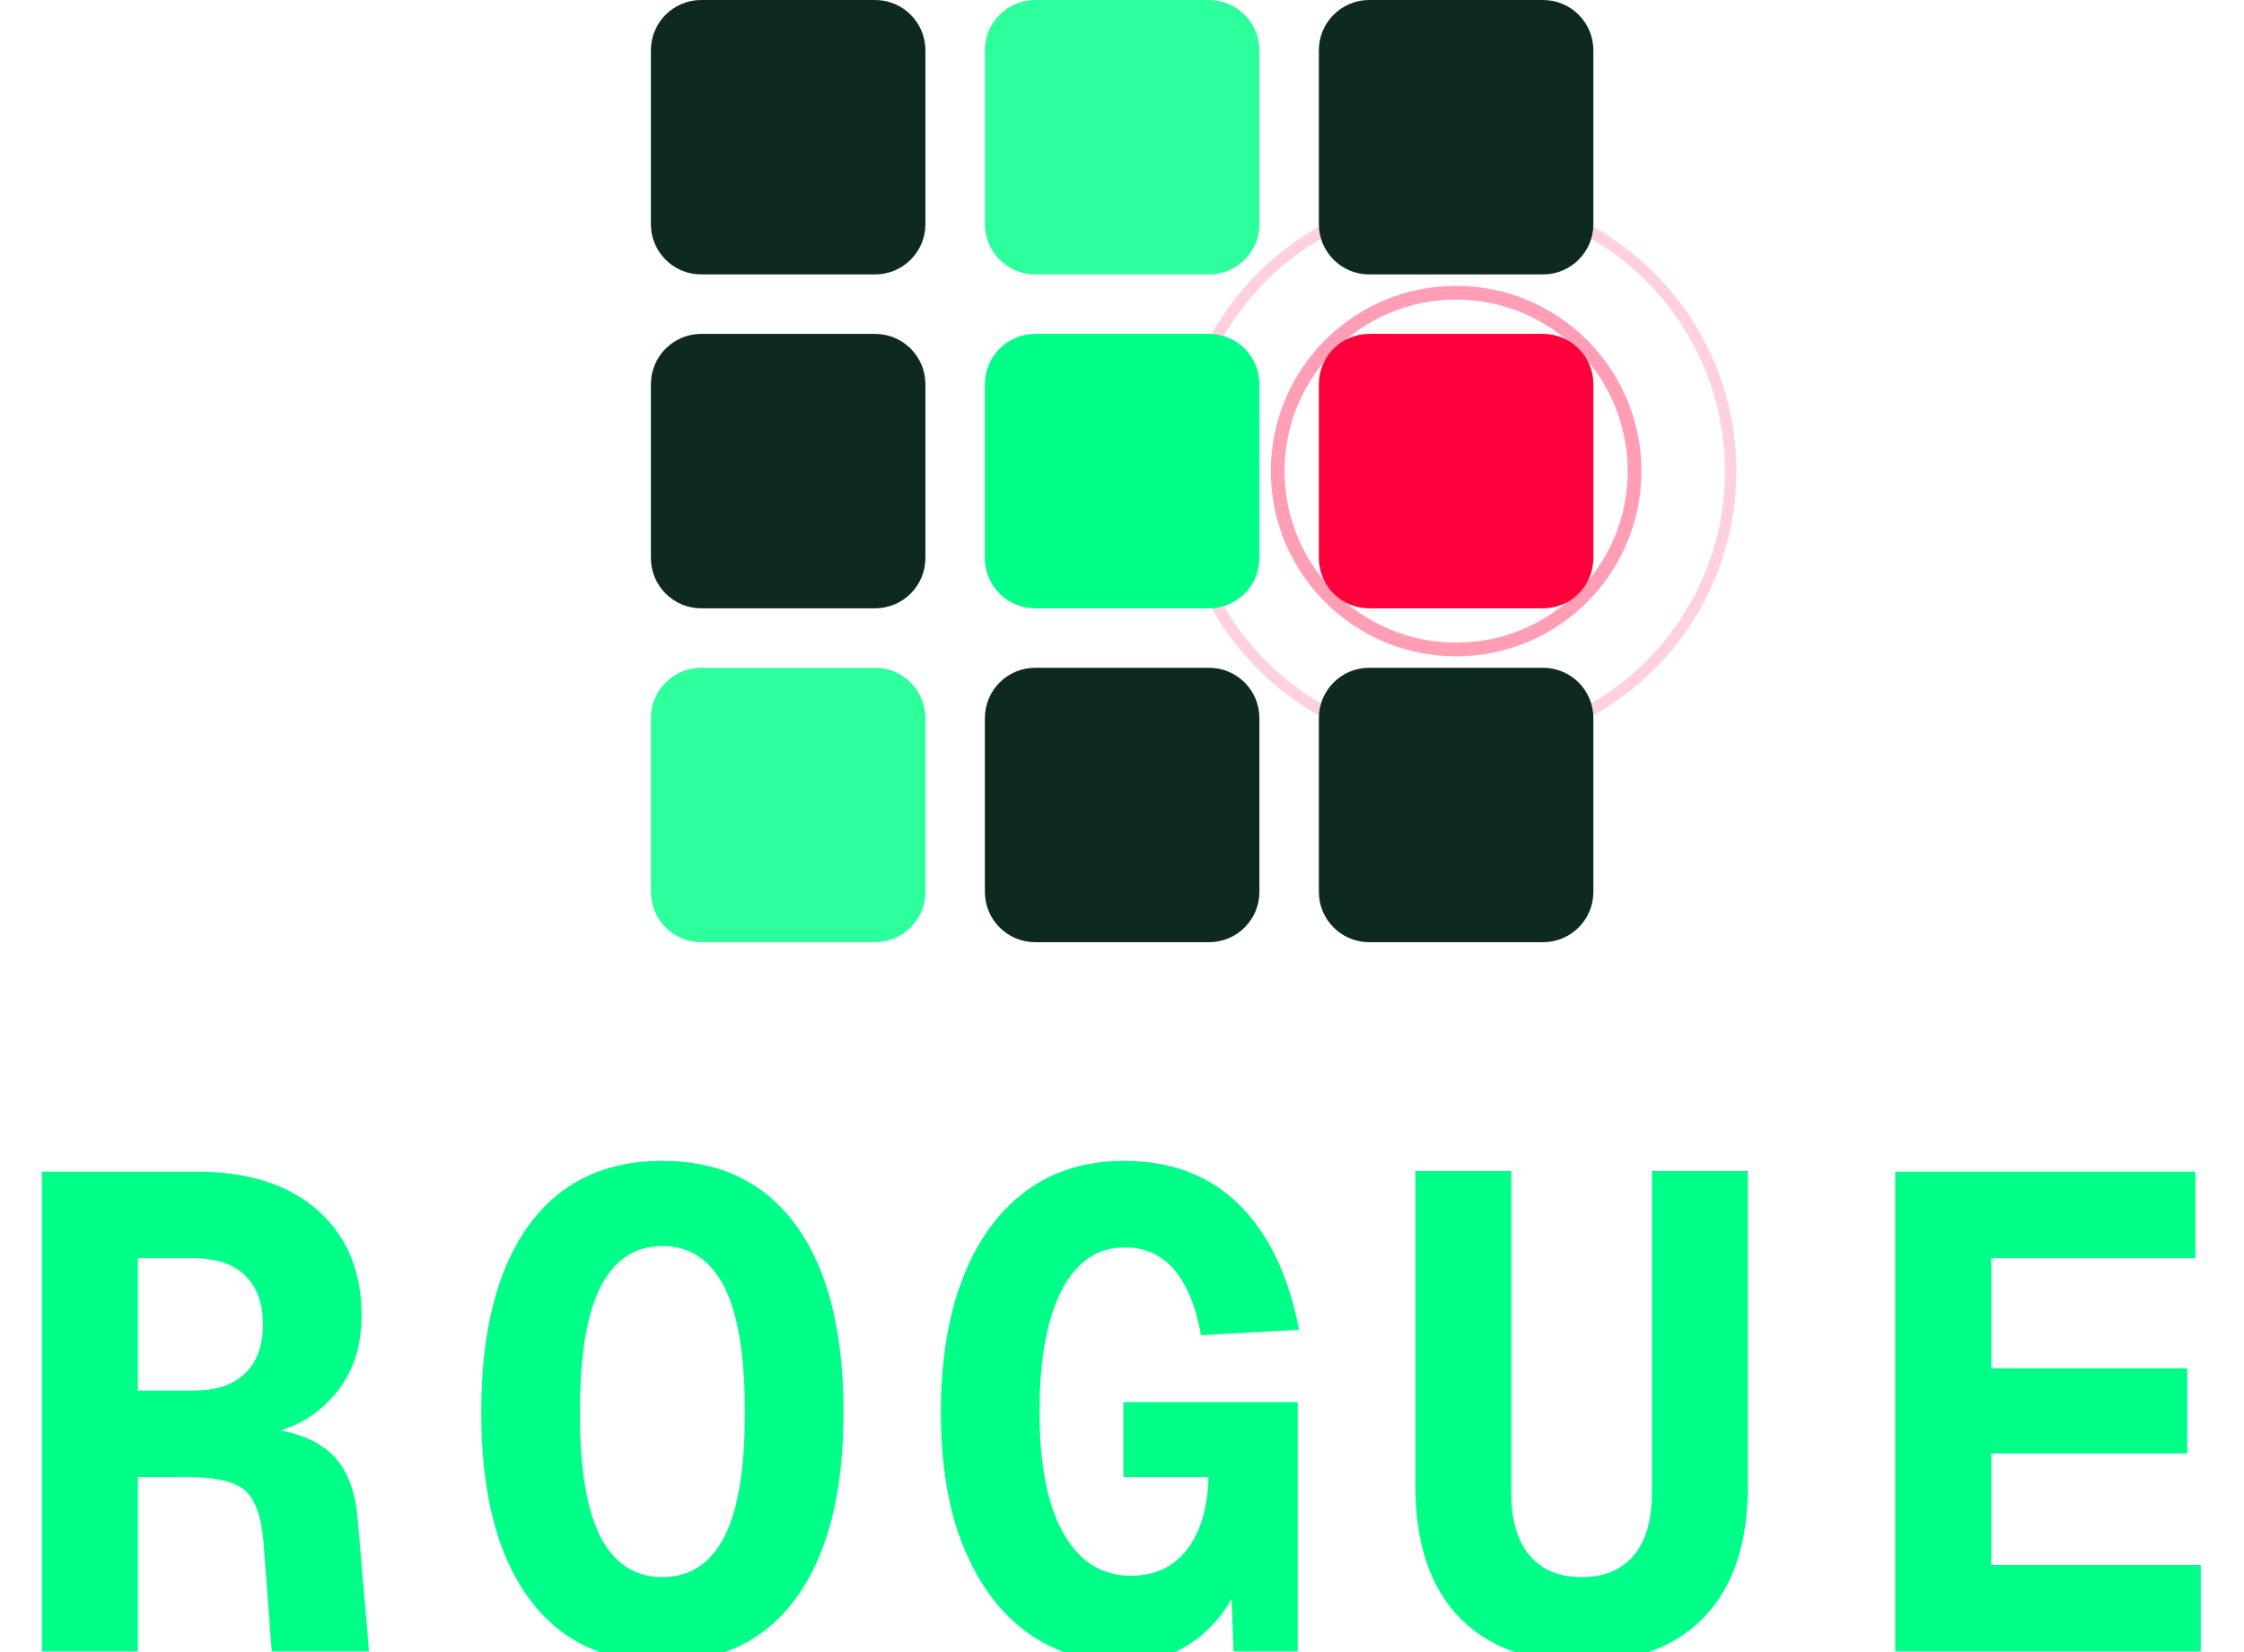
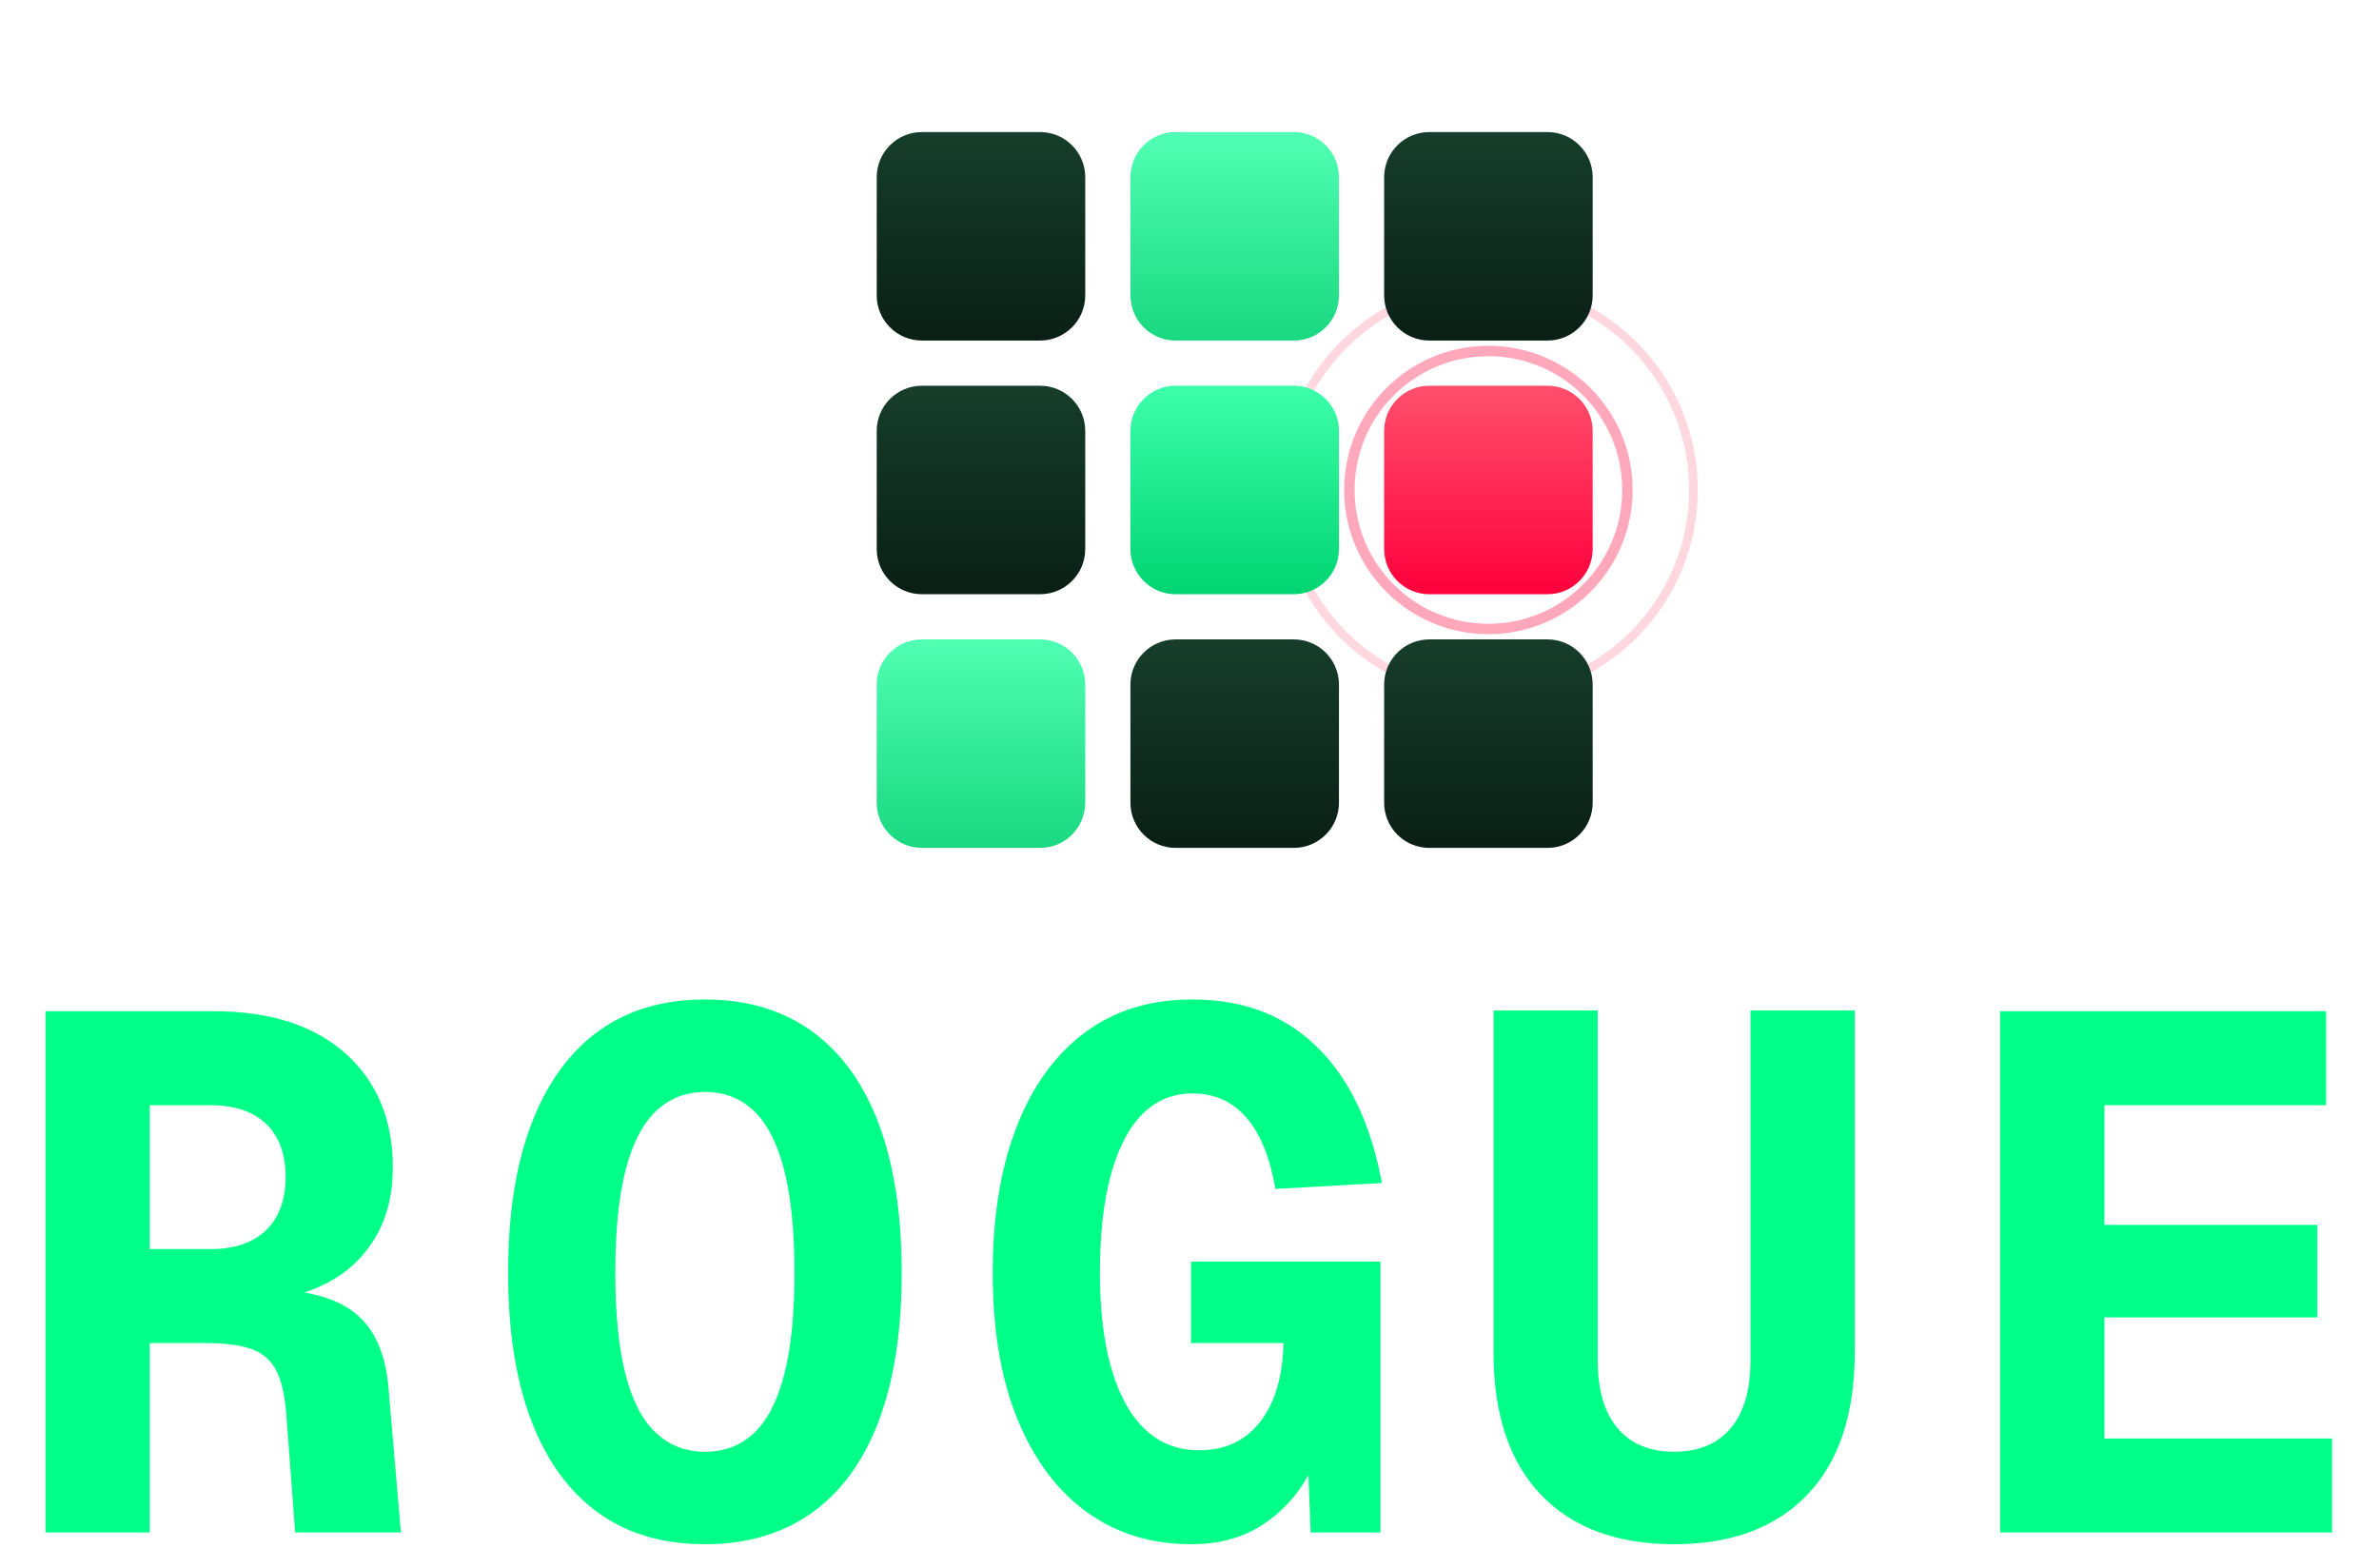
- <svg xmlns="http://www.w3.org/2000/svg" viewBox="0 0 3320 2444" role="img" aria-label="ROGUE">
-   <g transform="translate(963,0)">
-     <circle cx="1191.33" cy="697.20" r="406.14" fill="none" stroke="#ff003c" stroke-width="16.92" opacity="0.18" />
-     <circle cx="1191.33" cy="697.20" r="263.99" fill="none" stroke="#ff003c" stroke-width="20.31" opacity="0.38" />
-     <rect x="0.00" y="0.00" width="406.14" height="406.14" rx="74.46" fill="#0e2a1e" opacity="1" />
-     <rect x="494.13" y="0.00" width="406.14" height="406.14" rx="74.46" fill="#00ff88" opacity="0.82" />
-     <rect x="988.26" y="0.00" width="406.14" height="406.14" rx="74.46" fill="#0e2a1e" opacity="1" />
-     <rect x="0.00" y="494.13" width="406.14" height="406.14" rx="74.46" fill="#0e2a1e" opacity="1" />
-     <rect x="494.13" y="494.13" width="406.14" height="406.14" rx="74.46" fill="#00ff88" opacity="1" />
-     <rect x="988.26" y="494.13" width="406.14" height="406.14" rx="74.46" fill="#ff003c" opacity="1" />
-     <rect x="0.00" y="988.26" width="406.14" height="406.14" rx="74.46" fill="#00ff88" opacity="0.82" />
-     <rect x="494.13" y="988.26" width="406.14" height="406.14" rx="74.46" fill="#0e2a1e" opacity="1" />
-     <rect x="988.26" y="988.26" width="406.14" height="406.14" rx="74.46" fill="#0e2a1e" opacity="1" />
+ <svg xmlns="http://www.w3.org/2000/svg" viewBox="0 0 1369 902" role="img" aria-label="ROGUE">
+   <defs>
+     <linearGradient id="g" x1="0" y1="0" x2="0" y2="1">
+       <stop offset="0" stop-color="#3dffab" />
+       <stop offset="1" stop-color="#00d472" />
+     </linearGradient>
+     <linearGradient id="gd" x1="0" y1="0" x2="0" y2="1">
+       <stop offset="0" stop-color="#163d2b" />
+       <stop offset="1" stop-color="#0a1f16" />
+     </linearGradient>
+     <linearGradient id="r" x1="0" y1="0" x2="0" y2="1">
+       <stop offset="0" stop-color="#ff4f6c" />
+       <stop offset="1" stop-color="#ff003c" />
+     </linearGradient>
+   </defs>
+   <g transform="translate(428.507,0) scale(1.0)">
+     <circle cx="428" cy="282" r="118" fill="none" stroke="#ff003c" stroke-width="5" opacity="0.16" />
+     <circle cx="428" cy="282" r="80" fill="none" stroke="#ff003c" stroke-width="6" opacity="0.34" />
+     <rect x="76" y="76" width="120" height="120" rx="26" fill="url(#gd)" />
+     <rect x="368" y="76" width="120" height="120" rx="26" fill="url(#gd)" />
+     <rect x="76" y="222" width="120" height="120" rx="26" fill="url(#gd)" />
+     <rect x="222" y="368" width="120" height="120" rx="26" fill="url(#gd)" />
+     <rect x="368" y="368" width="120" height="120" rx="26" fill="url(#gd)" />
+     <rect x="222" y="76" width="120" height="120" rx="26" fill="url(#g)" opacity="0.9" />
+     <rect x="222" y="222" width="120" height="120" rx="26" fill="url(#g)" />
+     <rect x="76" y="368" width="120" height="120" rx="26" fill="url(#g)" opacity="0.9" />
+     <rect x="368" y="222" width="120" height="120" rx="26" fill="url(#r)" />
  </g>
-   <g transform="translate(0,1744)">
-     <g fill="#00ff88">
-       <g transform="translate(0.0,700) scale(1,-1)">
-         <path d="M62 0V710H291Q406 710 470.5 652.5Q535 595 535 497Q535 432 501.0 387.5Q467 343 415 327Q469 317 496.5 286.0Q524 255 529 198L546 0H402L390 160Q385 220 361.5 239.0Q338 258 281 258H204V0ZM204 386H286Q336 386 362.5 411.5Q389 437 389 484Q389 531 362.5 556.5Q336 582 286 582H204Z" />
-       </g>
-       <g transform="translate(680.0,700) scale(1,-1)">
-         <path d="M300 -16Q171 -16 101.5 80.0Q32 176 32 354Q32 533 101.5 629.5Q171 726 300 726Q429 726 498.5 629.5Q568 533 568 354Q568 176 498.5 80.0Q429 -16 300 -16ZM300 110Q360 110 391.0 168.5Q422 227 422 354Q422 481 391.0 540.5Q360 600 300 600Q240 600 209.0 540.5Q178 481 178 354Q178 227 209.0 168.5Q240 110 300 110Z" />
-       </g>
-       <g transform="translate(1360.0,700) scale(1,-1)">
-         <path d="M302 -16Q221 -16 160.5 27.5Q100 71 66.0 153.5Q32 236 32 354Q32 469 64.5 552.5Q97 636 157.5 681.0Q218 726 303 726Q408 726 473.5 661.0Q539 596 562 476L417 468Q393 598 304 598Q244 598 211.0 535.0Q178 472 178 354Q178 237 213.5 174.5Q249 112 313 112Q366 112 396.0 150.5Q426 189 428 258H302V369H560V0H465L462 78Q439 36 398.5 10.0Q358 -16 302 -16Z" />
-       </g>
-       <g transform="translate(2040.0,700) scale(1,-1)">
-         <path d="M300 -16Q183 -16 118.5 51.0Q54 118 54 246V711H196V234Q196 174 223.0 142.0Q250 110 300 110Q350 110 377.0 142.0Q404 174 404 234V711H546V246Q546 118 481.5 51.0Q417 -16 300 -16Z" />
-       </g>
-       <g transform="translate(2720.0,700) scale(1,-1)">
-         <path d="M84 0V710H528V582H226V419H516V293H226V128H536V0Z" />
-       </g>
-     </g>
+   <g transform="translate(0.0,582) scale(0.4225352) translate(0,710) scale(1,-1)" fill="#00ff88">
+     <path transform="translate(0,0)" d="M62 0V710H291Q406 710 470.5 652.5Q535 595 535 497Q535 444 513.0 405.0Q491 366 453.0 344.0Q415 322 370 318L366 331Q445 330 484.0 298.5Q523 267 529 198L546 0H402L390 160Q387 200 376.0 221.0Q365 242 342.0 250.0Q319 258 281 258H204V0ZM204 386H286Q336 386 362.5 412.0Q389 438 389 484Q389 531 362.5 556.5Q336 582 286 582H204Z" />
+     <path transform="translate(660,0)" d="M300 -16Q214 -16 154.5 27.0Q95 70 63.5 152.5Q32 235 32 354Q32 473 63.5 556.0Q95 639 154.5 682.5Q214 726 300 726Q386 726 446.0 682.5Q506 639 537.0 556.0Q568 473 568 354Q568 235 537.0 152.5Q506 70 446.0 27.0Q386 -16 300 -16ZM300 110Q340 110 367.0 135.5Q394 161 408.0 215.0Q422 269 422 354Q422 439 408.0 493.5Q394 548 367.0 574.0Q340 600 300 600Q261 600 233.5 574.0Q206 548 192.0 493.5Q178 439 178 354Q178 269 192.0 215.0Q206 161 233.5 135.5Q261 110 300 110Z" />
+     <path transform="translate(1320,0)" d="M302 -16Q221 -16 160.5 27.5Q100 71 66.0 153.5Q32 236 32 354Q32 469 64.5 552.5Q97 636 157.5 681.0Q218 726 303 726Q374 726 426.0 697.0Q478 668 512.5 612.5Q547 557 562 476L417 468Q406 532 377.5 565.0Q349 598 304 598Q264 598 236.0 570.0Q208 542 193.0 487.5Q178 433 178 354Q178 276 194.0 222.0Q210 168 240.0 140.0Q270 112 313 112Q349 112 374.0 129.5Q399 147 413.0 179.5Q427 212 428 258H302V369H560V0H465L459 154L490 171Q485 120 461.5 77.5Q438 35 398.0 9.5Q358 -16 302 -16Z" />
+     <path transform="translate(1980,0)" d="M300 -16Q183 -16 118.5 51.5Q54 119 54 246V711H196V234Q196 174 223.0 142.0Q250 110 300 110Q350 110 377.0 142.0Q404 174 404 234V711H546V246Q546 119 481.5 51.5Q417 -16 300 -16Z" />
+     <path transform="translate(2640,0)" d="M84 0V710H528V582H226V419H516V293H226V128H536V0Z" />
  </g>
</svg>
